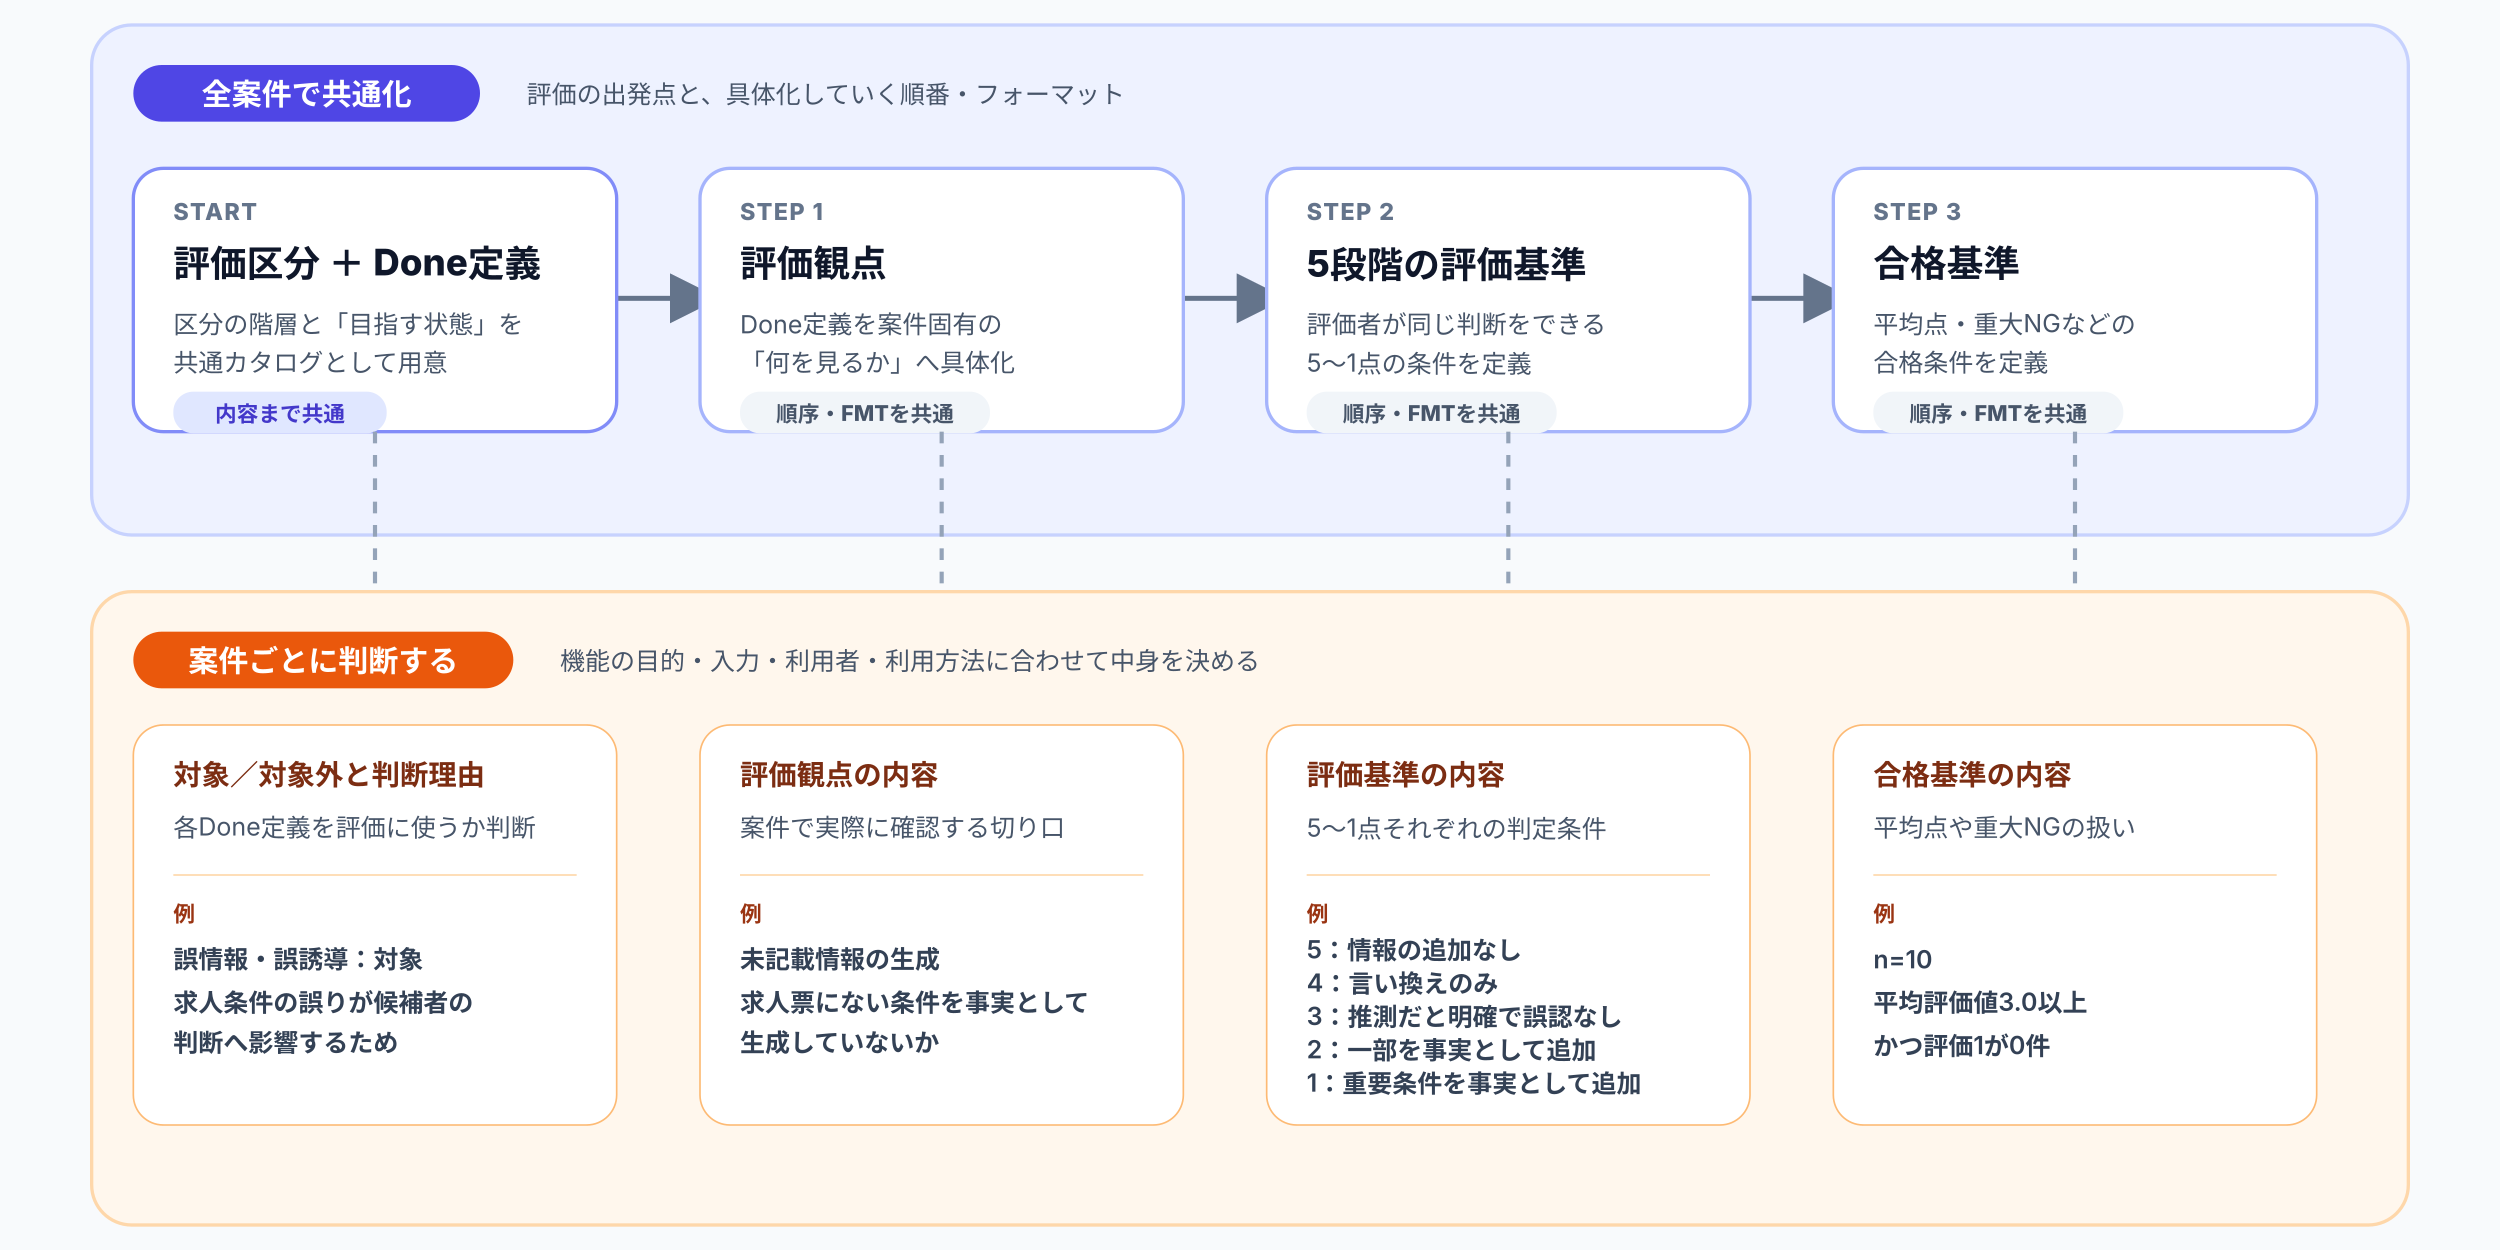
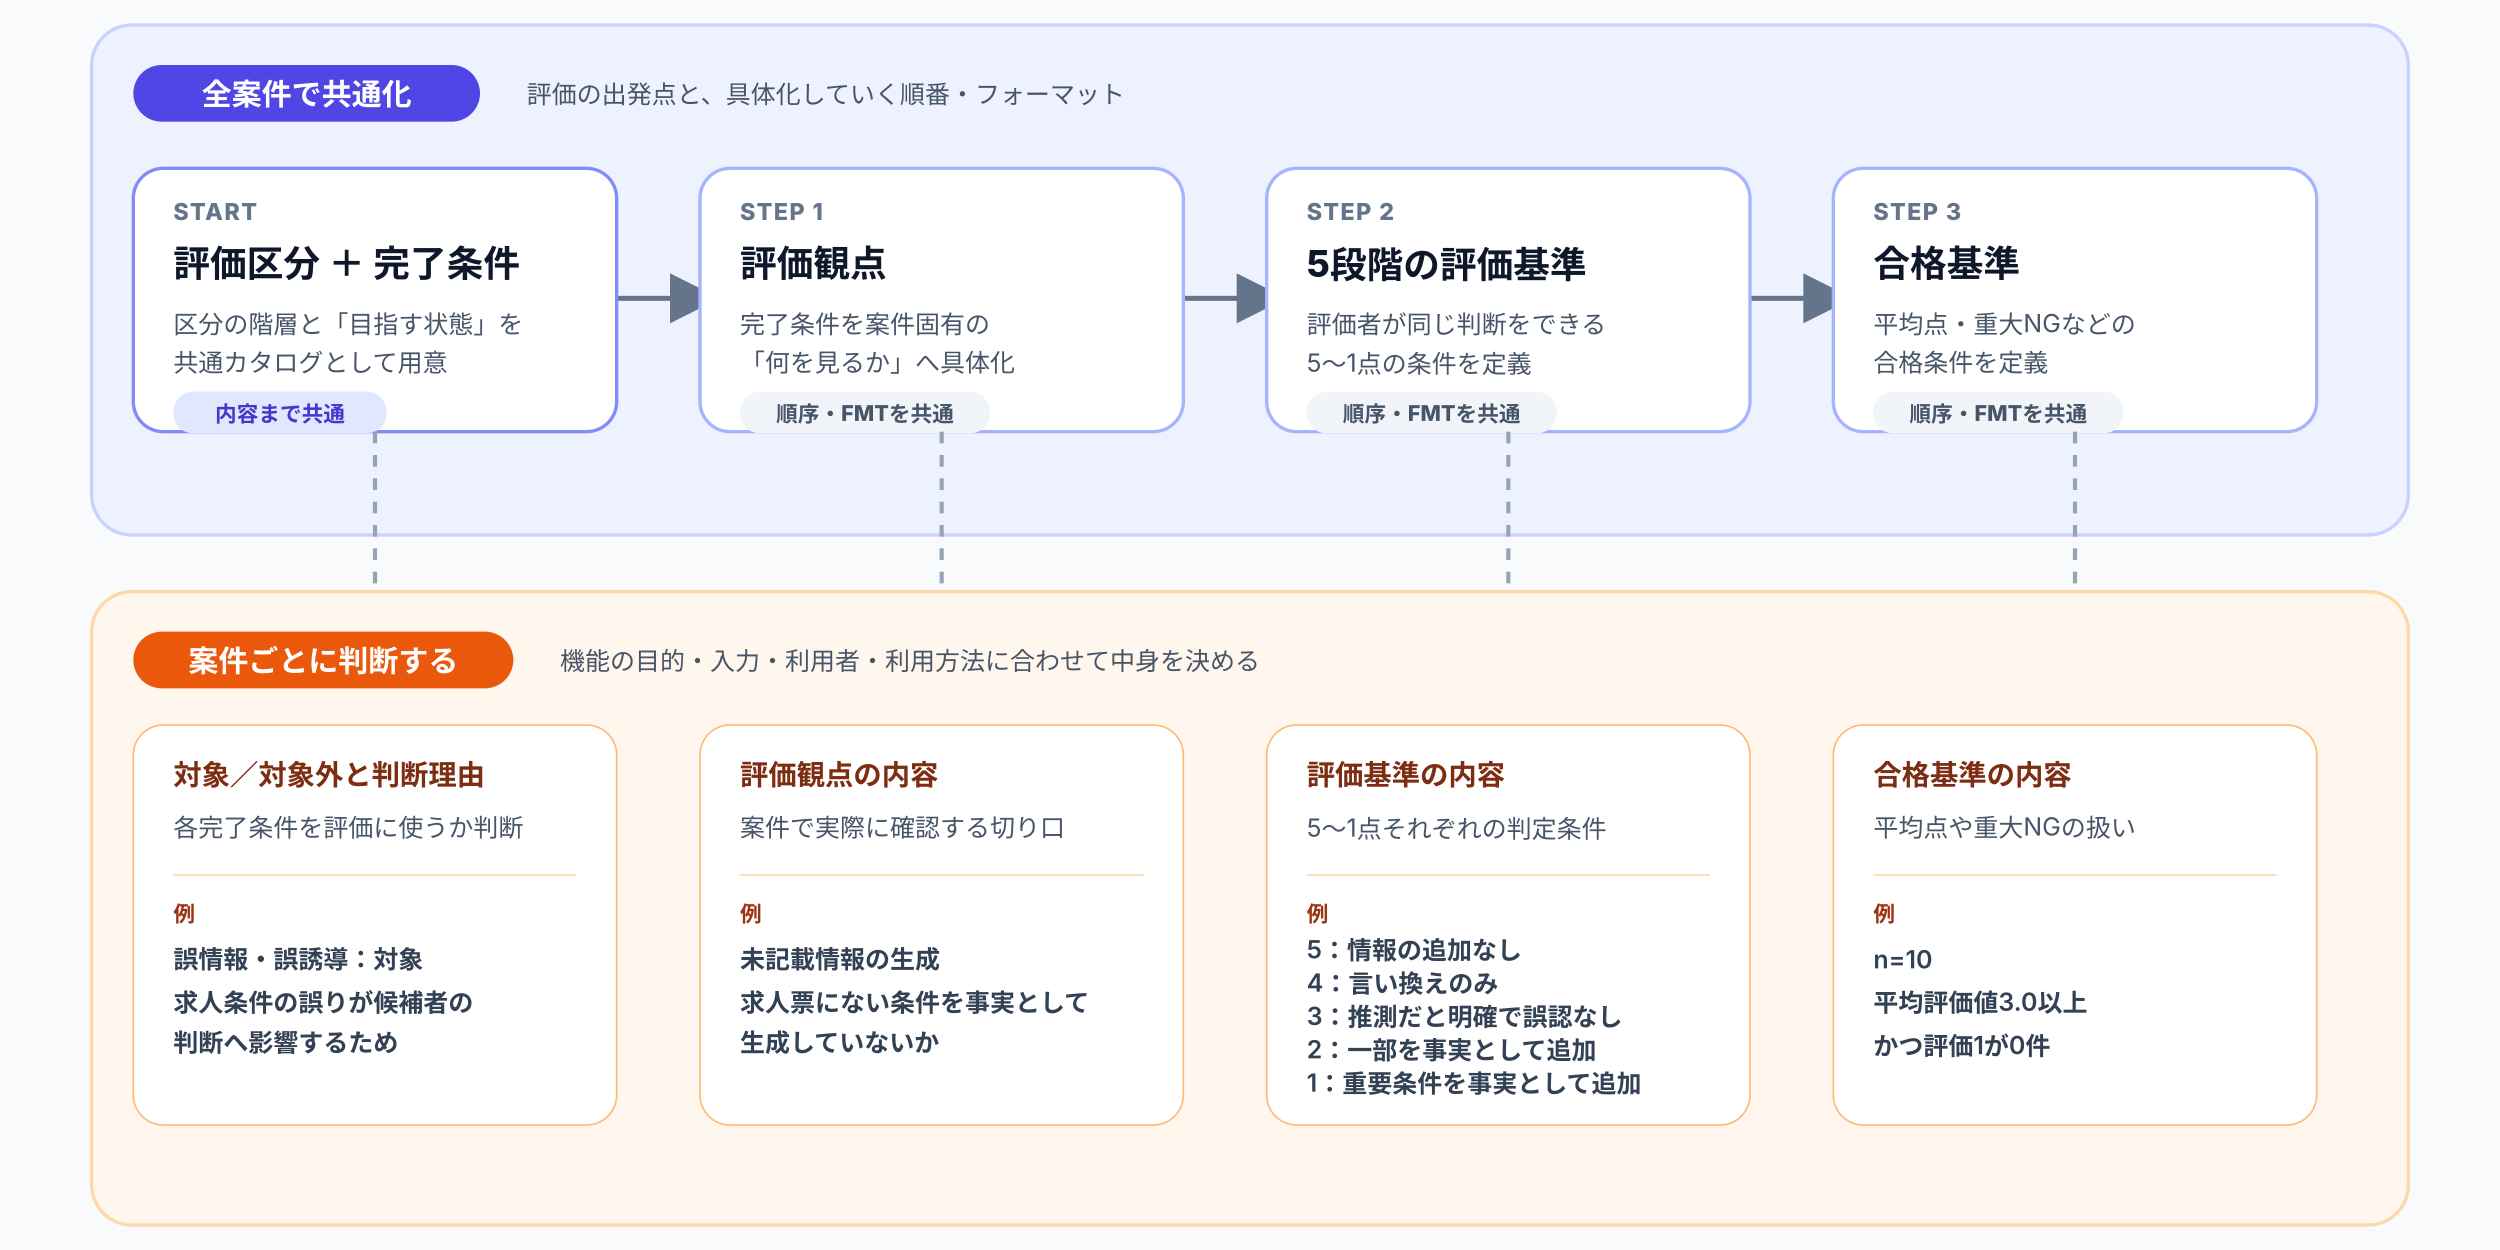
<svg xmlns="http://www.w3.org/2000/svg" width="1500" height="750" viewBox="0 115 1500 750" role="img" aria-labelledby="title desc">
  <defs>
    <marker id="arrow" markerWidth="10" markerHeight="10" refX="8" refY="5" orient="auto">
      <path d="M0,0 L10,5 L0,10 z" fill="#64748b" />
    </marker>
    <style>
      .base { font-family: -apple-system, BlinkMacSystemFont, "Segoe UI", "Noto Sans JP", "Yu Gothic", sans-serif; }
      .band-label { font-size: 18px; font-weight: 800; }
      .step { font-size: 14px; font-weight: 800; letter-spacing: .06em; fill: #64748b; }
      .stage { font-size: 22px; font-weight: 800; fill: #0f172a; }
      .stage-note { font-size: 15px; fill: #475569; }
      .badge { font-size: 13px; font-weight: 800; }
      .decision { font-size: 17px; font-weight: 800; fill: #7c2d12; }
      .decision-note { font-size: 15px; fill: #475569; }
      .example-label { font-size: 13px; font-weight: 800; fill: #9a3412; }
      .example { font-size: 15px; font-weight: 600; fill: #334155; }
    </style>
  </defs>
  <rect width="1500" height="950" rx="28" fill="#f8fafc" />
  <g class="base">
    <rect x="55" y="130" width="1390" height="306" rx="24" fill="#eef2ff" stroke="#c7d2fe" stroke-width="2" />
    <rect x="80" y="154" width="208" height="34" rx="17" fill="#4f46e5" />
    <text class="band-label" x="184" y="178" text-anchor="middle" fill="#ffffff">全案件で共通化</text>
    <text class="stage-note" x="316" y="177">評価の出発点と、具体化していく順番・フォーマット</text>
    <line x1="370" y1="294" x2="426" y2="294" stroke="#64748b" stroke-width="3" marker-end="url(#arrow)" />
    <line x1="710" y1="294" x2="766" y2="294" stroke="#64748b" stroke-width="3" marker-end="url(#arrow)" />
    <line x1="1050" y1="294" x2="1106" y2="294" stroke="#64748b" stroke-width="3" marker-end="url(#arrow)" />
    <rect x="80" y="216" width="290" height="158" rx="18" fill="#ffffff" stroke="#818cf8" stroke-width="2" />
    <text class="step" x="104" y="247">START</text>
-     <text class="stage" x="104" y="281">評価区分 ＋ Done定義</text>
+     <text class="stage" x="104" y="281">評価区分 ＋ 完了条件</text>
    <text class="stage-note" x="104" y="315">区分の階層と「目指す状態」を</text>
    <text class="stage-note" x="104" y="338">共通カタログとして用意</text>
    <rect x="104" y="350" width="128" height="25" rx="12" fill="#e0e7ff" />
    <text class="badge" x="168" y="368" text-anchor="middle" fill="#4338ca">内容まで共通</text>
    <rect x="420" y="216" width="290" height="158" rx="18" fill="#ffffff" stroke="#a5b4fc" stroke-width="2" />
    <text class="step" x="444" y="247">STEP 1</text>
    <text class="stage" x="444" y="281">評価観点</text>
-     <text class="stage-note" x="444" y="315">Done定義を案件固有の</text>
+     <text class="stage-note" x="444" y="315">完了条件を案件固有の</text>
    <text class="stage-note" x="444" y="338">「何を見るか」へ具体化</text>
    <rect x="444" y="350" width="150" height="25" rx="12" fill="#f1f5f9" />
    <text class="badge" x="519" y="368" text-anchor="middle" fill="#475569">順序・FMTを共通</text>
    <rect x="760" y="216" width="290" height="158" rx="18" fill="#ffffff" stroke="#a5b4fc" stroke-width="2" />
    <text class="step" x="784" y="247">STEP 2</text>
    <text class="stage" x="784" y="281">5段階の評価基準</text>
    <text class="stage-note" x="784" y="315">評価者が同じ判断をできる</text>
    <text class="stage-note" x="784" y="338">5〜1点の条件を定義</text>
    <rect x="784" y="350" width="150" height="25" rx="12" fill="#f1f5f9" />
    <text class="badge" x="859" y="368" text-anchor="middle" fill="#475569">順序・FMTを共通</text>
    <rect x="1100" y="216" width="290" height="158" rx="18" fill="#ffffff" stroke="#a5b4fc" stroke-width="2" />
    <text class="step" x="1124" y="247">STEP 3</text>
    <text class="stage" x="1124" y="281">合格基準</text>
    <text class="stage-note" x="1124" y="315">平均点・重大NGなどの</text>
    <text class="stage-note" x="1124" y="338">合格条件を定義</text>
    <rect x="1124" y="350" width="150" height="25" rx="12" fill="#f1f5f9" />
    <text class="badge" x="1199" y="368" text-anchor="middle" fill="#475569">順序・FMTを共通</text>
    <line x1="225" y1="374" x2="225" y2="536" stroke="#94a3b8" stroke-width="2.5" stroke-dasharray="7 7" marker-end="url(#arrow)" />
    <line x1="565" y1="374" x2="565" y2="536" stroke="#94a3b8" stroke-width="2.5" stroke-dasharray="7 7" marker-end="url(#arrow)" />
    <line x1="905" y1="374" x2="905" y2="536" stroke="#94a3b8" stroke-width="2.5" stroke-dasharray="7 7" marker-end="url(#arrow)" />
    <line x1="1245" y1="374" x2="1245" y2="536" stroke="#94a3b8" stroke-width="2.5" stroke-dasharray="7 7" marker-end="url(#arrow)" />
    <rect x="55" y="470" width="1390" height="380" rx="24" fill="#fff7ed" stroke="#fed7aa" stroke-width="2" />
    <rect x="80" y="494" width="228" height="34" rx="17" fill="#ea580c" />
    <text class="band-label" x="194" y="518" text-anchor="middle" fill="#ffffff">案件ごとに判断する</text>
    <text class="stage-note" x="336" y="517">機能の目的・入力・利用者・利用方法に合わせて中身を決める</text>
    <rect x="80" y="550" width="290" height="240" rx="18" fill="#ffffff" stroke="#fdba74" />
    <text class="decision" x="104" y="586">対象／対象外と判断理由</text>
-     <text class="decision-note" x="104" y="617">各Done定義を評価に使うか判断</text>
+     <text class="decision-note" x="104" y="617">各完了条件を評価に使うか判断</text>
    <line x1="104" y1="640" x2="346" y2="640" stroke="#fed7aa" />
    <text class="example-label" x="104" y="668">例</text>
    <text class="example" x="104" y="696">誤情報・誤誘導：対象</text>
    <text class="example" x="104" y="722">求人条件の誤りが候補者の</text>
    <text class="example" x="104" y="746">判断へ影響するため</text>
    <rect x="420" y="550" width="290" height="240" rx="18" fill="#ffffff" stroke="#fdba74" />
    <text class="decision" x="444" y="586">評価観点の内容</text>
    <text class="decision-note" x="444" y="617">案件で実際に確認する切り口</text>
    <line x1="444" y1="640" x2="686" y2="640" stroke="#fed7aa" />
    <text class="example-label" x="444" y="668">例</text>
    <text class="example" x="444" y="696">未記載情報の生成</text>
    <text class="example" x="444" y="722">求人票にない条件を事実として</text>
    <text class="example" x="444" y="746">生成していないか</text>
    <rect x="760" y="550" width="290" height="240" rx="18" fill="#ffffff" stroke="#fdba74" />
    <text class="decision" x="784" y="586">評価基準の内容</text>
    <text class="decision-note" x="784" y="617">5〜1点それぞれの判定条件</text>
    <line x1="784" y1="640" x2="1026" y2="640" stroke="#fed7aa" />
    <text class="example-label" x="784" y="668">例</text>
    <text class="example" x="784" y="690">5：情報の追加なし</text>
    <text class="example" x="784" y="710">4：言い換えのみ</text>
    <text class="example" x="784" y="730">3：推測だと明確で誤認なし</text>
    <text class="example" x="784" y="750">2：一部を事実として追加</text>
    <text class="example" x="784" y="770">1：重要条件を事実として追加</text>
    <rect x="1100" y="550" width="290" height="240" rx="18" fill="#ffffff" stroke="#fdba74" />
    <text class="decision" x="1124" y="586">合格基準の内容</text>
    <text class="decision-note" x="1124" y="617">平均点や重大NGの扱い</text>
    <line x1="1124" y1="640" x2="1366" y2="640" stroke="#fed7aa" />
    <text class="example-label" x="1124" y="668">例</text>
    <text class="example" x="1124" y="696">n=10</text>
    <text class="example" x="1124" y="722">平均評価値3.0以上</text>
    <text class="example" x="1124" y="748">かつ評価1が0件</text>
  </g>
</svg>
